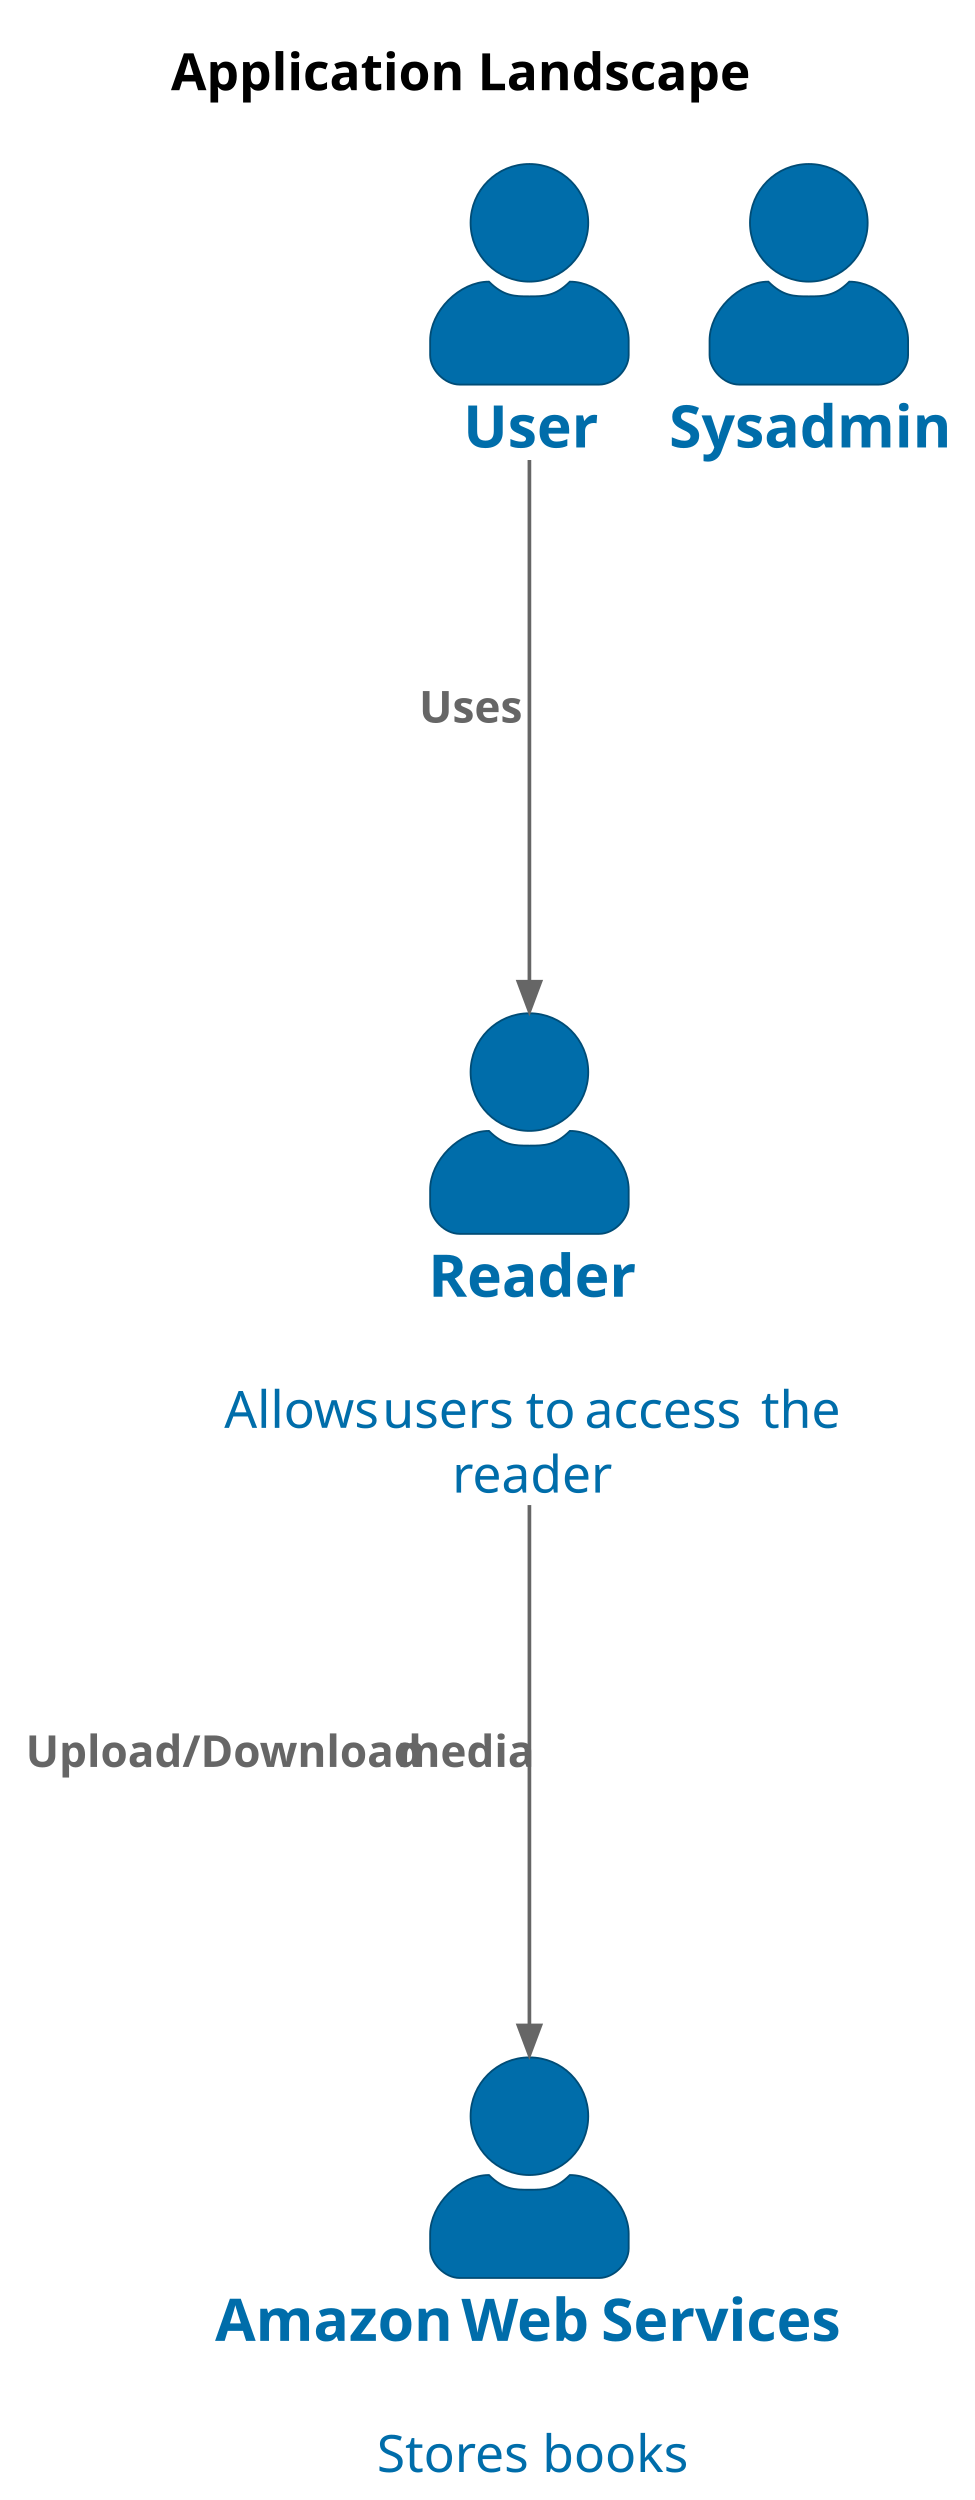
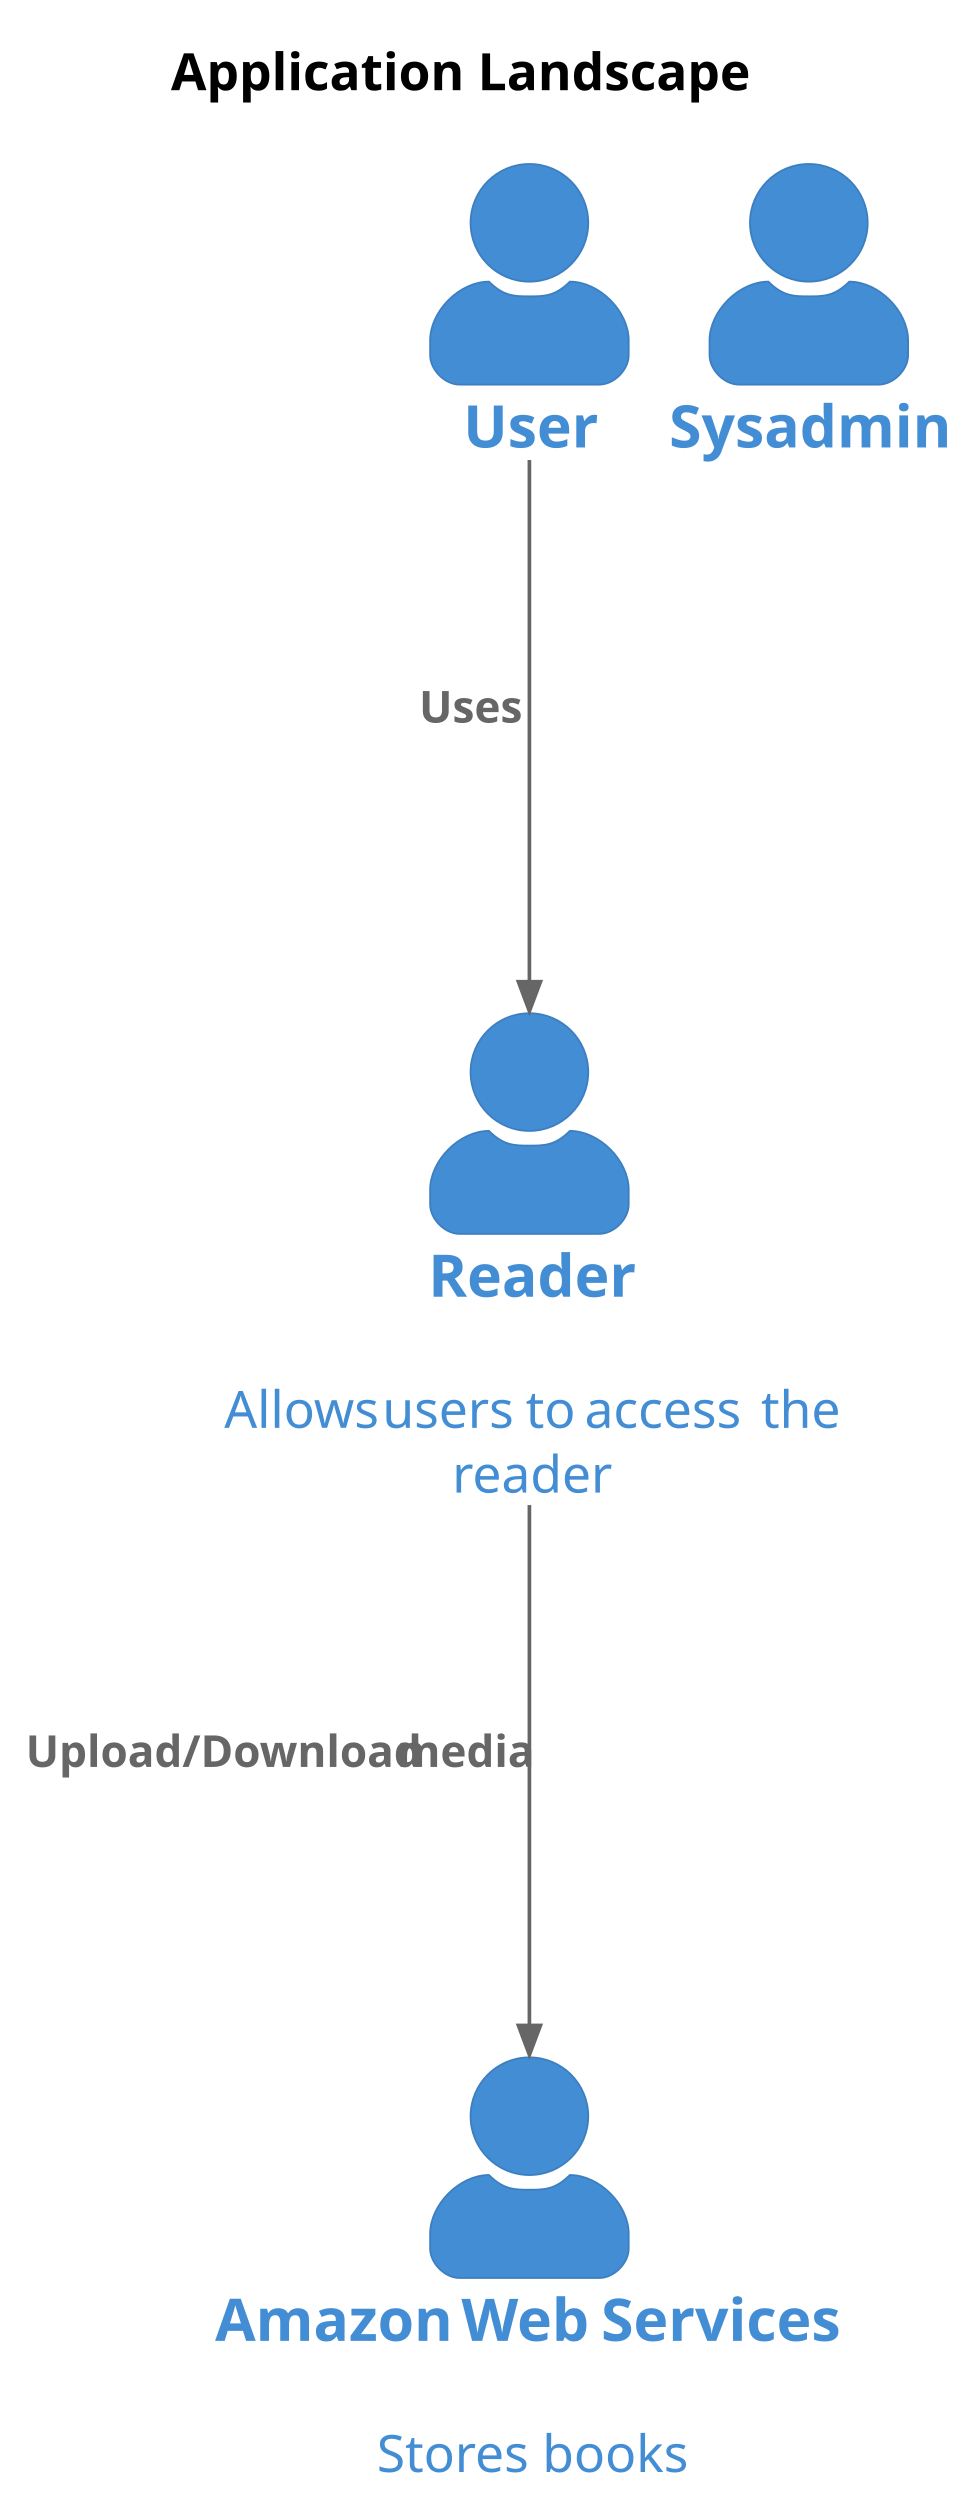
<svg xmlns="http://www.w3.org/2000/svg" contentStyleType="text/css" height="680px" preserveAspectRatio="none" style="width:265px;height:680px;background:#FFFFFF;" version="1.1" viewBox="0 0 265 680" width="265px" zoomAndPan="magnify">
  <defs />
  <g>
    <text fill="#000000" font-family="sans-serif" font-size="14" font-weight="bold" lengthAdjust="spacing" textLength="158" x="46.5" y="24.533">Application Landscape</text>
    <g id="elem_Person_user">
-       <ellipse cx="144" cy="60.609" fill="#006DAA" rx="16" ry="16" style="stroke:#004C76;stroke-width:0.5;" />
-       <path d="M144,80.609 C148,80.609 151,80.609 155,76.609 C163,76.609 171,84.609 171,92.609 L171,96.609 C171,100.609 167,104.609 163,104.609 L125,104.609 C121,104.609 117,100.609 117,96.609 L117,92.609 C117,84.609 125,76.609 133,76.609 C137,80.609 140,80.609 144,80.609 " fill="#006DAA" style="stroke:#004C76;stroke-width:0.5;" />
-       <text fill="#006DAA" font-family="sans-serif" font-size="16" font-weight="bold" lengthAdjust="spacing" textLength="36" x="126" y="121.719">User</text>
+       <ellipse cx="144" cy="60.609" fill="#438DD5" rx="16" ry="16" style="stroke:#3C7FC0;stroke-width:0.5;" />
+       <path d="M144,80.609 C148,80.609 151,80.609 155,76.609 C163,76.609 171,84.609 171,92.609 L171,96.609 C171,100.609 167,104.609 163,104.609 L125,104.609 C121,104.609 117,100.609 117,96.609 L117,92.609 C117,84.609 125,76.609 133,76.609 C137,80.609 140,80.609 144,80.609 " fill="#438DD5" style="stroke:#3C7FC0;stroke-width:0.5;" />
+       <text fill="#438DD5" font-family="sans-serif" font-size="16" font-weight="bold" lengthAdjust="spacing" textLength="36" x="126" y="121.719">User</text>
    </g>
    <g id="elem_Person_sysadmin">
-       <ellipse cx="220" cy="60.609" fill="#006DAA" rx="16" ry="16" style="stroke:#004C76;stroke-width:0.5;" />
-       <path d="M220,80.609 C224,80.609 227,80.609 231,76.609 C239,76.609 247,84.609 247,92.609 L247,96.609 C247,100.609 243,104.609 239,104.609 L201,104.609 C197,104.609 193,100.609 193,96.609 L193,92.609 C193,84.609 201,76.609 209,76.609 C213,80.609 216,80.609 220,80.609 " fill="#006DAA" style="stroke:#004C76;stroke-width:0.5;" />
-       <text fill="#006DAA" font-family="sans-serif" font-size="16" font-weight="bold" lengthAdjust="spacing" textLength="76" x="182" y="121.719">Sysadmin</text>
+       <ellipse cx="220" cy="60.609" fill="#438DD5" rx="16" ry="16" style="stroke:#3C7FC0;stroke-width:0.5;" />
+       <path d="M220,80.609 C224,80.609 227,80.609 231,76.609 C239,76.609 247,84.609 247,92.609 L247,96.609 C247,100.609 243,104.609 239,104.609 L201,104.609 C197,104.609 193,100.609 193,96.609 L193,92.609 C193,84.609 201,76.609 209,76.609 C213,80.609 216,80.609 220,80.609 " fill="#438DD5" style="stroke:#3C7FC0;stroke-width:0.5;" />
+       <text fill="#438DD5" font-family="sans-serif" font-size="16" font-weight="bold" lengthAdjust="spacing" textLength="76" x="182" y="121.719">Sysadmin</text>
    </g>
    <g id="elem_SoftwareSystem_reader_ss">
-       <ellipse cx="144" cy="291.609" fill="#006DAA" rx="16" ry="16" style="stroke:#004C76;stroke-width:0.5;" />
-       <path d="M144,311.609 C148,311.609 151,311.609 155,307.609 C163,307.609 171,315.609 171,323.609 L171,327.609 C171,331.609 167,335.609 163,335.609 L125,335.609 C121,335.609 117,331.609 117,327.609 L117,323.609 C117,315.609 125,307.609 133,307.609 C137,311.609 140,311.609 144,311.609 " fill="#006DAA" style="stroke:#004C76;stroke-width:0.5;" />
-       <text fill="#006DAA" font-family="sans-serif" font-size="16" font-weight="bold" lengthAdjust="spacing" textLength="55" x="116.5" y="352.719">Reader</text>
-       <text fill="#006DAA" font-family="sans-serif" font-size="14" lengthAdjust="spacing" textLength="4" x="142" y="370.768"> </text>
-       <text fill="#006DAA" font-family="sans-serif" font-size="14" lengthAdjust="spacing" textLength="39" x="61" y="388.377">Allows</text>
-       <text fill="#006DAA" font-family="sans-serif" font-size="14" lengthAdjust="spacing" textLength="4" x="100" y="388.377"> </text>
-       <text fill="#006DAA" font-family="sans-serif" font-size="14" lengthAdjust="spacing" textLength="35" x="104" y="388.377">users</text>
-       <text fill="#006DAA" font-family="sans-serif" font-size="14" lengthAdjust="spacing" textLength="4" x="139" y="388.377"> </text>
-       <text fill="#006DAA" font-family="sans-serif" font-size="14" lengthAdjust="spacing" textLength="12" x="143" y="388.377">to</text>
-       <text fill="#006DAA" font-family="sans-serif" font-size="14" lengthAdjust="spacing" textLength="4" x="155" y="388.377"> </text>
-       <text fill="#006DAA" font-family="sans-serif" font-size="14" lengthAdjust="spacing" textLength="44" x="159" y="388.377">access</text>
-       <text fill="#006DAA" font-family="sans-serif" font-size="14" lengthAdjust="spacing" textLength="4" x="203" y="388.377"> </text>
-       <text fill="#006DAA" font-family="sans-serif" font-size="14" lengthAdjust="spacing" textLength="20" x="207" y="388.377">the</text>
-       <text fill="#006DAA" font-family="sans-serif" font-size="14" lengthAdjust="spacing" textLength="42" x="123" y="405.986">reader</text>
+       <ellipse cx="144" cy="291.609" fill="#438DD5" rx="16" ry="16" style="stroke:#3C7FC0;stroke-width:0.5;" />
+       <path d="M144,311.609 C148,311.609 151,311.609 155,307.609 C163,307.609 171,315.609 171,323.609 L171,327.609 C171,331.609 167,335.609 163,335.609 L125,335.609 C121,335.609 117,331.609 117,327.609 L117,323.609 C117,315.609 125,307.609 133,307.609 C137,311.609 140,311.609 144,311.609 " fill="#438DD5" style="stroke:#3C7FC0;stroke-width:0.5;" />
+       <text fill="#438DD5" font-family="sans-serif" font-size="16" font-weight="bold" lengthAdjust="spacing" textLength="55" x="116.5" y="352.719">Reader</text>
+       <text fill="#438DD5" font-family="sans-serif" font-size="14" lengthAdjust="spacing" textLength="4" x="142" y="370.768"> </text>
+       <text fill="#438DD5" font-family="sans-serif" font-size="14" lengthAdjust="spacing" textLength="39" x="61" y="388.377">Allows</text>
+       <text fill="#438DD5" font-family="sans-serif" font-size="14" lengthAdjust="spacing" textLength="4" x="100" y="388.377"> </text>
+       <text fill="#438DD5" font-family="sans-serif" font-size="14" lengthAdjust="spacing" textLength="35" x="104" y="388.377">users</text>
+       <text fill="#438DD5" font-family="sans-serif" font-size="14" lengthAdjust="spacing" textLength="4" x="139" y="388.377"> </text>
+       <text fill="#438DD5" font-family="sans-serif" font-size="14" lengthAdjust="spacing" textLength="12" x="143" y="388.377">to</text>
+       <text fill="#438DD5" font-family="sans-serif" font-size="14" lengthAdjust="spacing" textLength="4" x="155" y="388.377"> </text>
+       <text fill="#438DD5" font-family="sans-serif" font-size="14" lengthAdjust="spacing" textLength="44" x="159" y="388.377">access</text>
+       <text fill="#438DD5" font-family="sans-serif" font-size="14" lengthAdjust="spacing" textLength="4" x="203" y="388.377"> </text>
+       <text fill="#438DD5" font-family="sans-serif" font-size="14" lengthAdjust="spacing" textLength="20" x="207" y="388.377">the</text>
+       <text fill="#438DD5" font-family="sans-serif" font-size="14" lengthAdjust="spacing" textLength="42" x="123" y="405.986">reader</text>
    </g>
    <g id="elem_SoftwareSystem_aws_ss">
-       <ellipse cx="144" cy="575.609" fill="#006DAA" rx="16" ry="16" style="stroke:#004C76;stroke-width:0.5;" />
-       <path d="M144,595.609 C148,595.609 151,595.609 155,591.609 C163,591.609 171,599.609 171,607.609 L171,611.609 C171,615.609 167,619.609 163,619.609 L125,619.609 C121,619.609 117,615.609 117,611.609 L117,607.609 C117,599.609 125,591.609 133,591.609 C137,595.609 140,595.609 144,595.609 " fill="#006DAA" style="stroke:#004C76;stroke-width:0.5;" />
-       <text fill="#006DAA" font-family="sans-serif" font-size="16" font-weight="bold" lengthAdjust="spacing" textLength="63" x="58.5" y="636.719">Amazon</text>
-       <text fill="#006DAA" font-family="sans-serif" font-size="16" font-weight="bold" lengthAdjust="spacing" textLength="4" x="121.5" y="636.719"> </text>
-       <text fill="#006DAA" font-family="sans-serif" font-size="16" font-weight="bold" lengthAdjust="spacing" textLength="34" x="125.5" y="636.719">Web</text>
-       <text fill="#006DAA" font-family="sans-serif" font-size="16" font-weight="bold" lengthAdjust="spacing" textLength="4" x="159.5" y="636.719"> </text>
-       <text fill="#006DAA" font-family="sans-serif" font-size="16" font-weight="bold" lengthAdjust="spacing" textLength="66" x="163.5" y="636.719">Services</text>
-       <text fill="#006DAA" font-family="sans-serif" font-size="14" lengthAdjust="spacing" textLength="4" x="142" y="654.768"> </text>
-       <text fill="#006DAA" font-family="sans-serif" font-size="14" lengthAdjust="spacing" textLength="41" x="102.5" y="672.377">Stores</text>
-       <text fill="#006DAA" font-family="sans-serif" font-size="14" lengthAdjust="spacing" textLength="4" x="143.5" y="672.377"> </text>
-       <text fill="#006DAA" font-family="sans-serif" font-size="14" lengthAdjust="spacing" textLength="38" x="147.5" y="672.377">books</text>
+       <ellipse cx="144" cy="575.609" fill="#438DD5" rx="16" ry="16" style="stroke:#3C7FC0;stroke-width:0.5;" />
+       <path d="M144,595.609 C148,595.609 151,595.609 155,591.609 C163,591.609 171,599.609 171,607.609 L171,611.609 C171,615.609 167,619.609 163,619.609 L125,619.609 C121,619.609 117,615.609 117,611.609 L117,607.609 C117,599.609 125,591.609 133,591.609 C137,595.609 140,595.609 144,595.609 " fill="#438DD5" style="stroke:#3C7FC0;stroke-width:0.5;" />
+       <text fill="#438DD5" font-family="sans-serif" font-size="16" font-weight="bold" lengthAdjust="spacing" textLength="63" x="58.5" y="636.719">Amazon</text>
+       <text fill="#438DD5" font-family="sans-serif" font-size="16" font-weight="bold" lengthAdjust="spacing" textLength="4" x="121.5" y="636.719"> </text>
+       <text fill="#438DD5" font-family="sans-serif" font-size="16" font-weight="bold" lengthAdjust="spacing" textLength="34" x="125.5" y="636.719">Web</text>
+       <text fill="#438DD5" font-family="sans-serif" font-size="16" font-weight="bold" lengthAdjust="spacing" textLength="4" x="159.5" y="636.719"> </text>
+       <text fill="#438DD5" font-family="sans-serif" font-size="16" font-weight="bold" lengthAdjust="spacing" textLength="66" x="163.5" y="636.719">Services</text>
+       <text fill="#438DD5" font-family="sans-serif" font-size="14" lengthAdjust="spacing" textLength="4" x="142" y="654.768"> </text>
+       <text fill="#438DD5" font-family="sans-serif" font-size="14" lengthAdjust="spacing" textLength="41" x="102.5" y="672.377">Stores</text>
+       <text fill="#438DD5" font-family="sans-serif" font-size="14" lengthAdjust="spacing" textLength="4" x="143.5" y="672.377"> </text>
+       <text fill="#438DD5" font-family="sans-serif" font-size="14" lengthAdjust="spacing" textLength="38" x="147.5" y="672.377">books</text>
    </g>
    <g id="link_Person_user_SoftwareSystem_reader_ss">
      <path d="M144,125.129 C144,165.279 144,219.489 144,267.029 " fill="none" id="Person_user-to-SoftwareSystem_reader_ss" style="stroke:#666666;stroke-width:1.0;" />
      <polygon fill="#666666" points="144,275.029,147,267.029,141,267.029,144,275.029" style="stroke:#666666;stroke-width:1.0;" />
      <text fill="#666666" font-family="sans-serif" font-size="12" font-weight="bold" lengthAdjust="spacing" textLength="29" x="114" y="196.536">Uses</text>
    </g>
    <g id="link_SoftwareSystem_reader_ss_SoftwareSystem_aws_ss">
      <path d="M144,409.379 C144,455.179 144,507.179 144,550.919 " fill="none" id="SoftwareSystem_reader_ss-to-SoftwareSystem_aws_ss" style="stroke:#666666;stroke-width:1.0;" />
      <polygon fill="#666666" points="144,558.919,147,550.919,141,550.919,144,558.919" style="stroke:#666666;stroke-width:1.0;" />
      <text fill="#666666" font-family="sans-serif" font-size="12" font-weight="bold" lengthAdjust="spacing" textLength="98" x="7" y="480.606">Upload/Download</text>
      <text fill="#666666" font-family="sans-serif" font-size="12" font-weight="bold" lengthAdjust="spacing" textLength="3" x="105" y="480.606"> </text>
      <text fill="#666666" font-family="sans-serif" font-size="12" font-weight="bold" lengthAdjust="spacing" textLength="35" x="108" y="480.606">media</text>
    </g>
  </g>
</svg>
